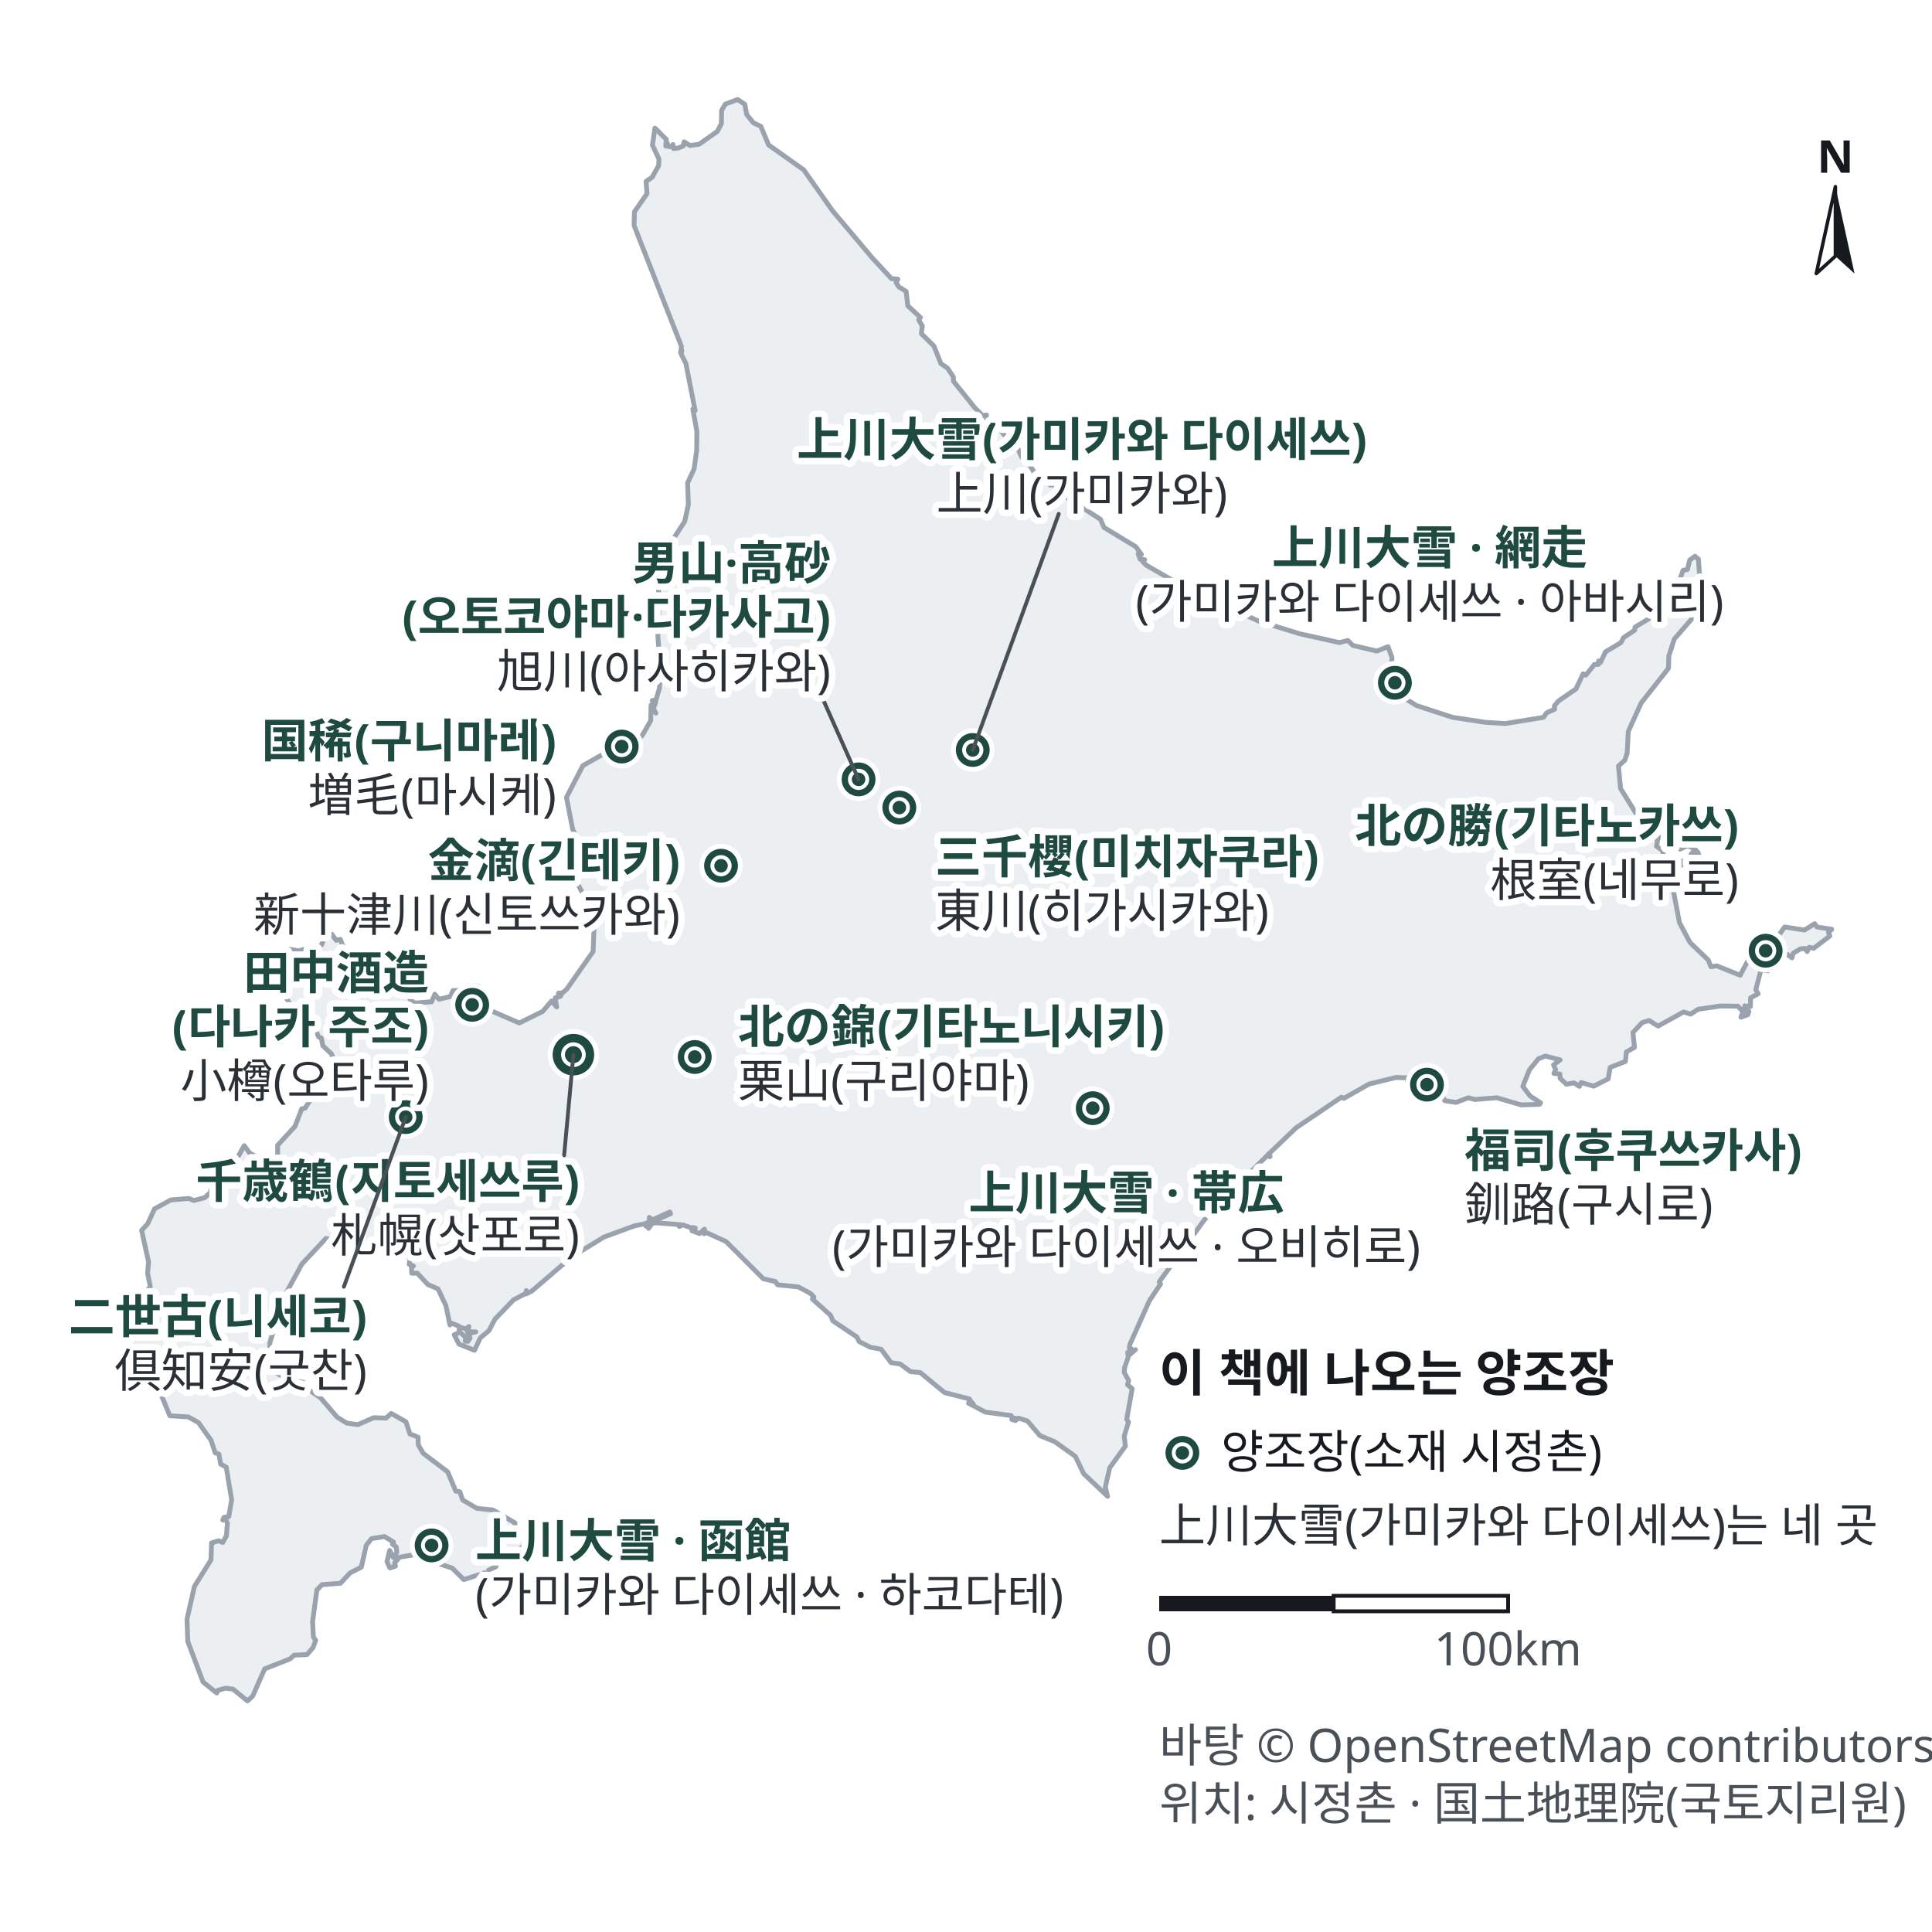
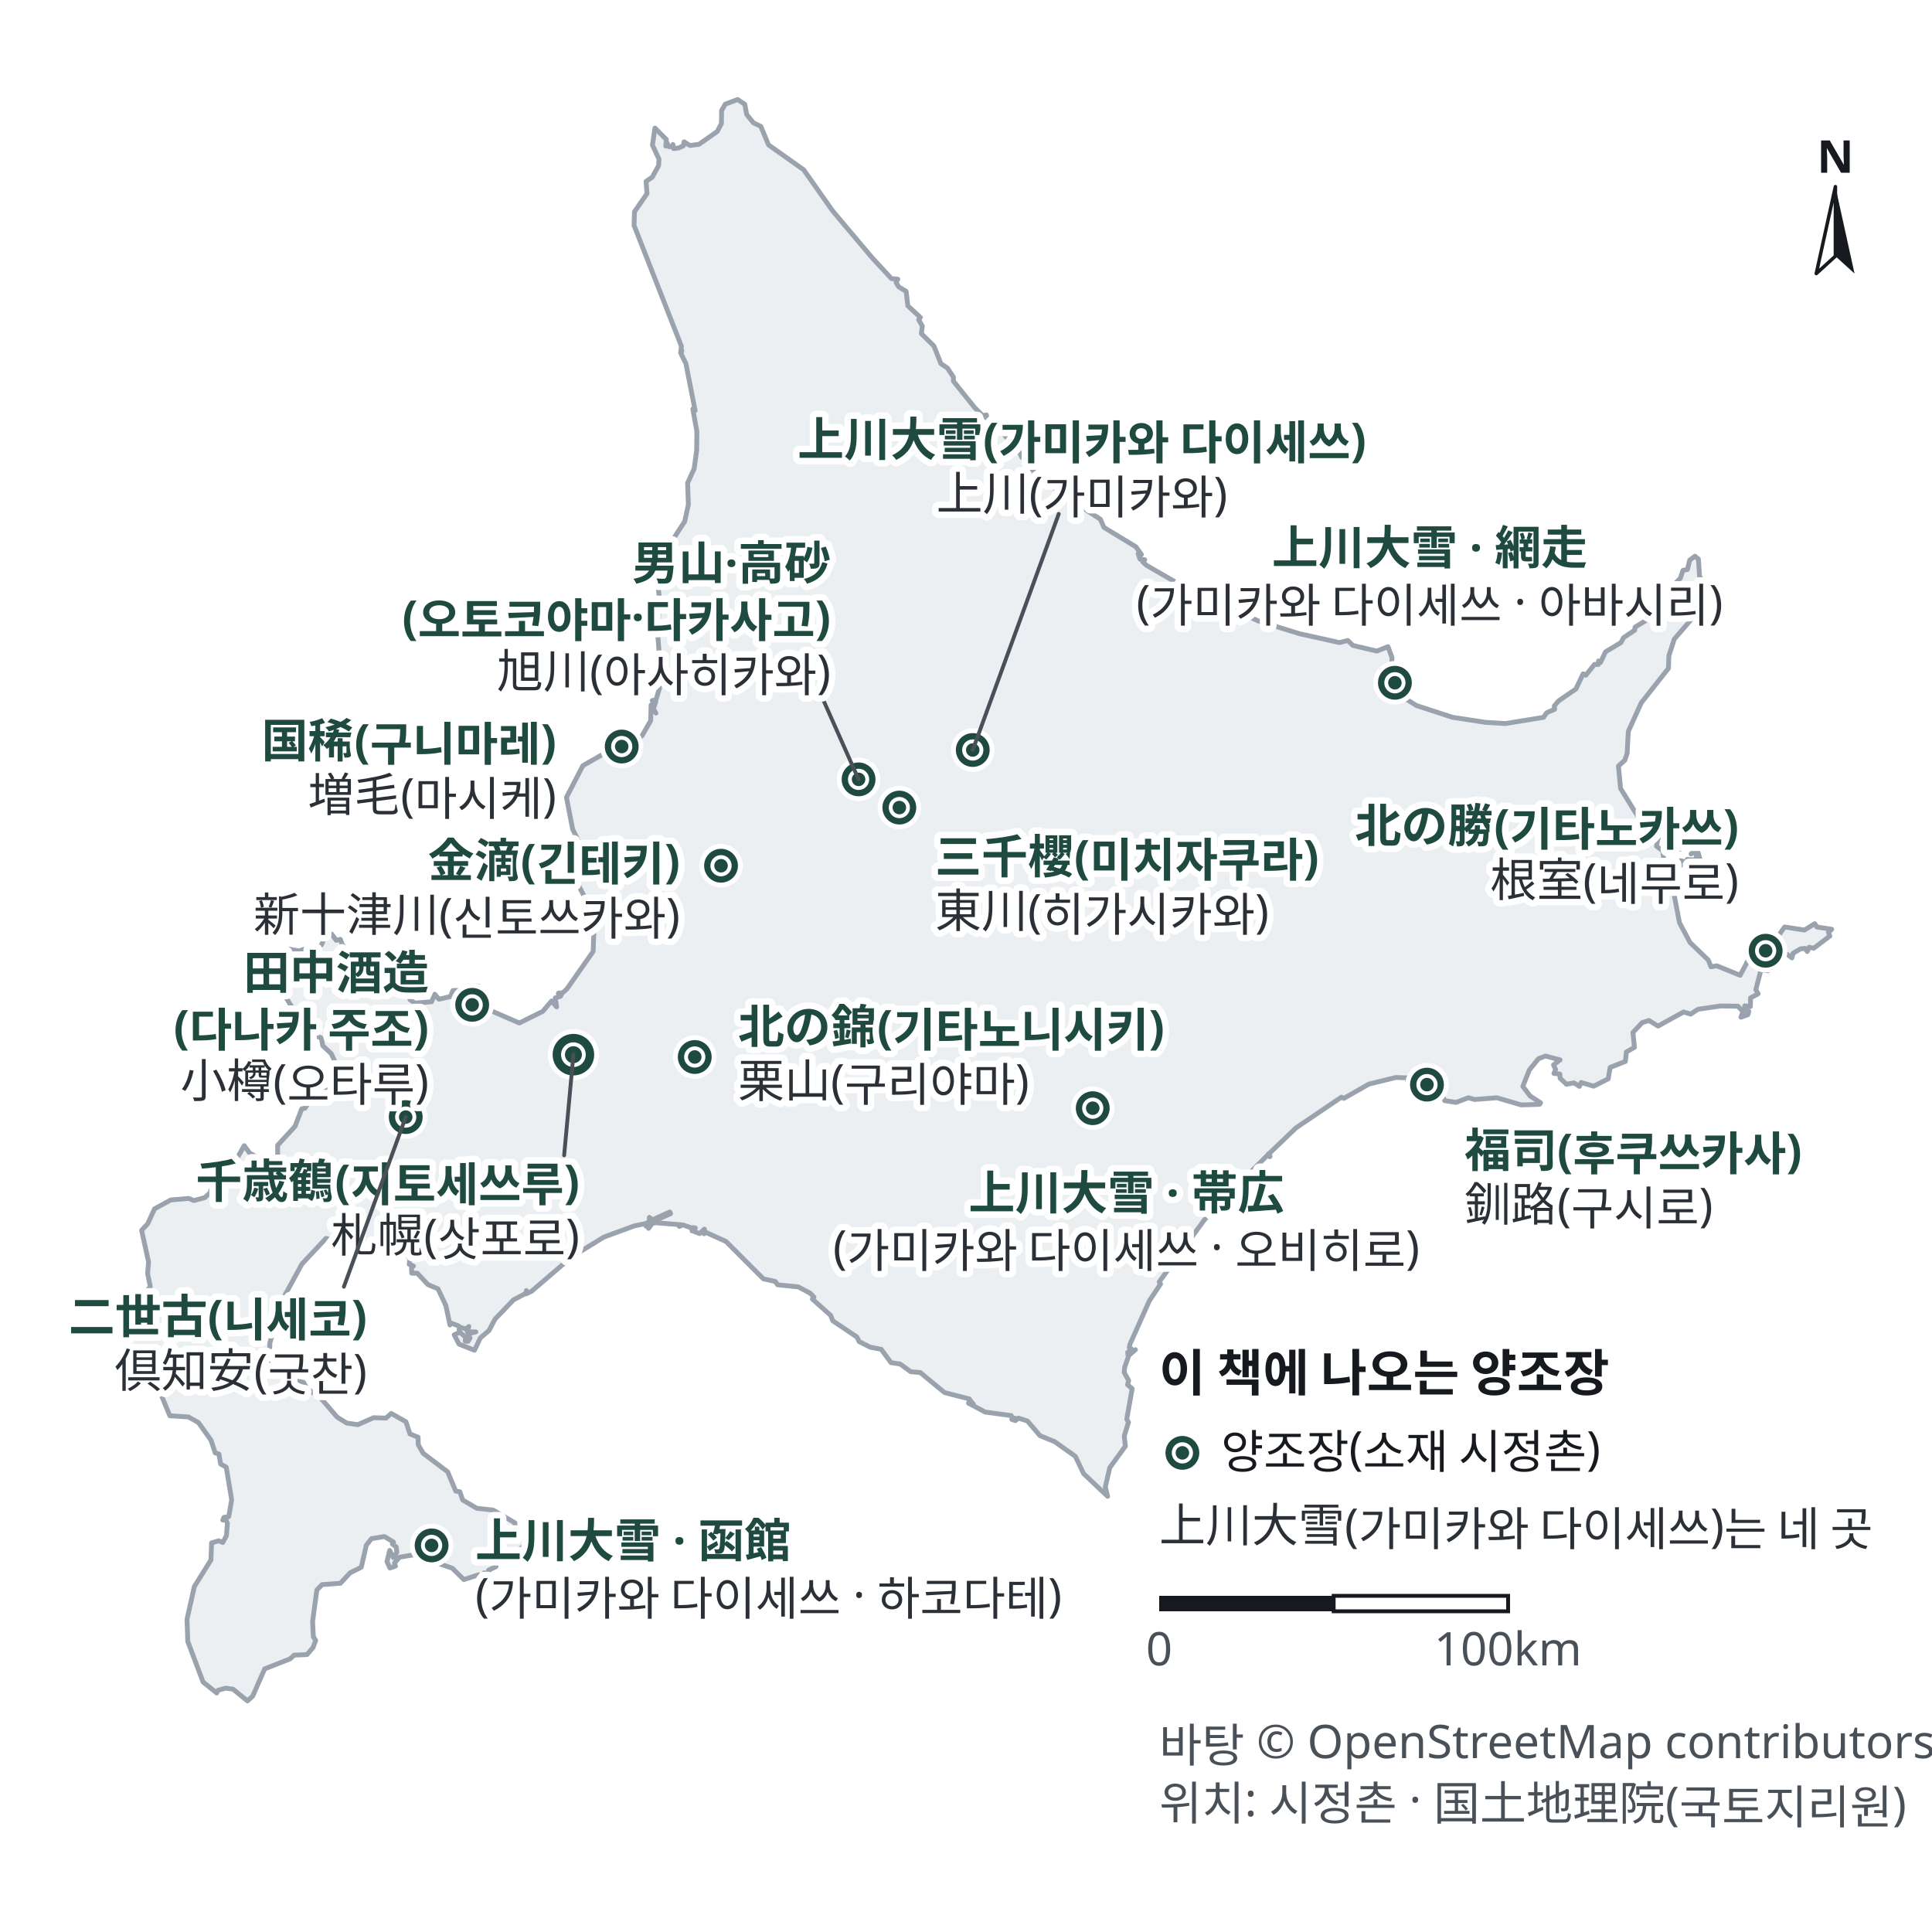
<svg xmlns="http://www.w3.org/2000/svg" viewBox="0 0 1000 1000" width="1000" height="1000" role="img" aria-labelledby="msb-t msb-d" font-family="'Noto Sans KR','Noto Sans JP',sans-serif" lang="ko">
  <rect width="1000" height="1000" fill="#ffffff" />
  <path d="M65.2 696.8 L68 704.1 L66.4 707.3 L69.5 713 L71.9 713.3 L72.2 715 L79.4 715.3 L81.4 717 L87.9 732.8 L97.5 733.4 L102.7 736.3 L109.2 745.4 L111.4 752 L113.3 752.6 L114.2 757.8 L117.1 759.4 L119.9 776.3 L118.4 785 L115.9 785.4 L115.3 786.8 L116.8 786.4 L117.7 788.4 L117.2 794.9 L115.3 798.4 L113.2 797.5 L109.5 798.6 L109.2 807.4 L100.6 821.2 L96.8 838.1 L97.2 849.6 L105.1 870.6 L112.2 876.3 L112.8 874.9 L116.8 873.8 L120.6 874.3 L128.1 880.4 L130.8 877.9 L137 863.8 L150.2 858.6 L152.2 856.7 L158.9 856.4 L162 852.8 L163.4 849.1 L162.2 847.2 L161.8 839.3 L164 823 L166.7 820.2 L176.2 819.5 L181.2 814.1 L187 811.2 L189.6 799.8 L192.3 796.4 L199 795.3 L203.7 798.2 L203.1 799.2 L205.1 800.7 L205.4 803.5 L203.6 806.2 L201.7 802.5 L200.3 808.3 L201.8 811.6 L204.7 810.6 L204.2 809 L206.8 806 L214 804.8 L234.1 811.7 L240.1 817.6 L247.7 815.1 L249.5 816 L250.6 814.1 L252.9 814.4 L252.9 812.7 L256.7 810.9 L256.9 808 L258.8 807.1 L261.3 802.5 L268 802.7 L272.4 799.1 L271.9 795.9 L266.7 793.4 L266.5 788.2 L255.2 781.6 L246.8 780.7 L239.5 776.4 L238 772.1 L235.9 771.8 L231.7 761.8 L219 752.2 L216.5 747.8 L216.4 743.9 L212.2 742.2 L210.1 735.9 L202.5 731.6 L199.8 734 L193.4 733.8 L185.2 737.4 L179.5 736.6 L174.5 733.5 L165.9 723.5 L159 718.8 L157.1 715.5 L148.5 713.6 L142.6 710.5 L141.6 707.8 L141.3 708.7 L139.5 702 L139.7 695 L146.7 671.8 L156.3 654.2 L168.7 641 L173.6 642.1 L177.2 641 L184.3 645.6 L193.5 641.5 L202.7 642.3 L203.1 644 L204.8 643.9 L212.2 651.6 L211.8 654.4 L214 655.3 L213 655.7 L213.1 659 L216 659 L221.5 664.9 L226.7 667.1 L230.8 675.8 L232.9 685.8 L233.2 684.7 L237.1 686.2 L238.3 687 L237.6 688.2 L238.3 687 L241.1 687.9 L242.7 686.6 L241.8 689.3 L246.3 689.4 L242.4 690.3 L243.3 692.6 L242.2 694.3 L240.8 694.2 L241 692.2 L238.1 689.5 L235.1 690.9 L237.6 695.7 L245.6 698.9 L248.6 692.5 L253.1 688.7 L256.2 682.8 L265.8 672.8 L272.4 669.3 L272.4 668 L272.4 669.7 L275.2 668.3 L296 650.5 L312.6 640.3 L328.4 634.5 L334.3 633.3 L334.4 634.7 L335.7 634.5 L334.9 632.9 L336.1 633.4 L336.1 630.1 L337.7 631.4 L346.7 627.3 L347.1 628.2 L338.5 632 L335.7 635.8 L337.2 633.3 L339.4 632.9 L352.2 633.9 L351.6 634.8 L353.4 634 L358 635.6 L358.2 637.1 L358.7 635.4 L359.9 635.6 L359.2 637.4 L362.1 638.5 L364.6 636.2 L364.5 638.6 L365 637.7 L375.8 642.6 L395.1 661.9 L401.3 663.3 L402.5 665 L413.2 666.1 L419.4 669.4 L421.3 671.4 L420.5 672.4 L429.9 680.8 L431.1 683.7 L443.5 692 L444.7 694.4 L450.4 697.3 L456.1 698.4 L461.2 705.3 L465.9 706 L471.4 710 L476.3 710.4 L488.9 720.8 L501.8 724.1 L501.6 725.8 L502.4 725.1 L503.9 726.9 L501.3 726.3 L510 730.9 L523.4 732.7 L524 734.5 L525.3 734 L523.7 734.7 L525.6 735.3 L527.1 734 L531.8 735.5 L538.3 743.1 L545.9 746.2 L556.6 753.8 L560.9 762.8 L573.3 774.5 L572.1 769.7 L574.4 759.7 L582.5 748.5 L581.9 743.3 L584.1 736.1 L583.2 734.6 L586 718.8 L583.6 716.7 L584.2 714.6 L581.9 710.4 L582.1 707.8 L584.5 700.9 L587.7 698.6 L583.9 701.9 L583.7 699.9 L584.9 700.1 L584.8 697.7 L586.6 698.9 L584.5 697.5 L584.9 695.7 L594.9 673.3 L600.7 664.6 L600 663.5 L623.3 631.5 L629.6 624.5 L631.2 625.2 L630.1 623.9 L631.4 625.7 L630.7 623.6 L631.9 622 L655.9 598.1 L657.2 598.7 L656.5 597.3 L657.4 598.6 L657 597 L670.8 583.8 L694.3 567.9 L695.6 568.5 L708.6 561.1 L722.5 557.7 L728.8 557.9 L728.6 559.5 L729.6 558.1 L732.5 558.6 L732.6 559.6 L734.2 558.8 L732.7 560.3 L734.3 559.2 L735.3 560.8 L735.8 559.5 L737.3 563.3 L735.7 564.2 L734.7 563.2 L735.7 564.3 L739.7 564.6 L741.9 566.9 L747 568.1 L747.8 569.7 L753.7 570.6 L760 568.2 L763.3 569.1 L774.8 568.2 L787.4 571.9 L796.9 571.6 L797.4 570.8 L792 567.3 L788.2 562.3 L791.6 553.8 L796.3 548 L799.9 546.6 L807.5 548.6 L804.1 551.2 L805.2 553.6 L804.3 555.6 L807.4 555.9 L807.5 558.1 L810.8 561.2 L814.7 560.5 L817.5 562.3 L818.4 560.3 L824.9 562.2 L832.4 558.4 L833.4 552.5 L841.3 549.4 L841.8 544.5 L846 542.1 L845.2 534.4 L850 529.3 L853.5 528.2 L858.2 531.1 L871.4 523.8 L875.1 524.9 L878.9 522.4 L890.5 520.7 L899.5 520.8 L902.2 523.6 L901.1 526.5 L904.7 525.2 L905.2 523.5 L902.9 522.7 L903.1 520.6 L906 521 L906.1 516.5 L910 514.4 L908.8 512.3 L911.6 501.5 L913.8 500.9 L912.7 502 L915 502.5 L915.9 499.2 L917.9 498.1 L917.5 496.3 L920.4 494.4 L925 493.9 L927.5 495.8 L928.1 493.4 L932 491.1 L934.3 490.9 L935.4 492.5 L936.4 490.3 L938.8 490.8 L947.1 484.5 L946.4 482.6 L948.1 481 L940.4 479.8 L939.3 478.1 L934 481.4 L923.7 479.8 L919.8 485.4 L913.6 488.7 L914.4 489.8 L913 491.3 L905 496.7 L900.7 504.8 L888.6 499.9 L885.6 500.4 L884.2 496.9 L874.8 487.9 L869.3 477.6 L864.6 453 L861.2 446.2 L860.7 440.4 L857.4 438 L858 434.7 L856.8 433.7 L859.9 433.3 L868.1 436.2 L863.9 439.7 L868.6 437.1 L867.1 438.5 L868.2 439.2 L870.8 437.2 L869.5 439.5 L873.6 437.7 L876.6 439.1 L876.8 440.6 L877.6 439.8 L875.3 442 L878 440.5 L878.1 441.9 L878.4 440.8 L877.6 445.2 L873.3 444.8 L873 446.3 L869.9 445.5 L873.2 447.3 L869.9 447.8 L878.6 446.8 L879.9 444.6 L878.9 441.2 L875 437.9 L849.5 428.3 L847.4 423.8 L849 424.6 L838.8 408.1 L837.7 396.5 L841 393.5 L842.2 389.9 L842.8 378.6 L849.5 363.8 L863.6 345.9 L863.8 339.5 L866.6 330.8 L876.8 319 L879.6 312.7 L879.6 308.7 L882.3 305.5 L882.5 303 L879.7 298.3 L879.1 289.4 L877.3 287.9 L874.6 289.9 L873.4 294.8 L871.1 295.2 L869.8 299.2 L861.7 307.6 L856.8 318.2 L846.3 324.6 L846.1 326.2 L840.4 330 L839 332.6 L831 337.4 L828.4 342.9 L827.4 342.1 L827.3 343.9 L825.3 343.9 L820.8 349.5 L819.4 348.8 L815.7 356.6 L806.7 362.8 L804.5 365.4 L804.7 367.1 L800.6 368.9 L798.9 371.3 L779.2 374.5 L769 373.9 L751.9 371.3 L733.2 365.2 L726.4 361 L726.9 359.1 L723.7 355.2 L725.1 353.4 L720.1 349.7 L720.5 340.3 L718.4 334.7 L712.7 337 L700.3 334.1 L697.6 331.5 L693.3 332.6 L672.6 328 L651.3 321.4 L615.1 305.1 L593.4 292.6 L591.4 290.7 L592.5 289.7 L590.1 289.4 L589.1 286.6 L590.8 287 L587.9 283 L571.4 273 L569.6 268.8 L549.1 255.5 L546.1 252.9 L546.2 250.6 L543.7 251.1 L535.6 244.9 L531.8 238.8 L528.8 236.6 L526.4 231.1 L524.9 231.1 L517 221.8 L510.6 216.8 L510.6 214.8 L508.6 215.1 L504.5 211 L493.5 197.3 L493.5 195.2 L490.4 190.5 L487 188.2 L483.4 179.1 L476.9 172.7 L477.4 168.8 L475.5 165.5 L476.4 164.3 L469.9 158.3 L469 150.8 L465.2 148.5 L463.8 146.2 L464.7 144.5 L461.4 144.2 L451.5 133.5 L431 109.2 L416 87.9 L397.8 75 L393.8 65.4 L390 63.6 L386.5 59.3 L385.5 54 L381.8 51.5 L375.4 53.9 L373.5 57.2 L373.4 63.9 L371.3 68 L361.8 74.7 L357.1 75.3 L354.1 73.4 L353.7 75.5 L351.2 76.6 L348.6 76.9 L348.3 74.8 L348.3 75.9 L346.1 75.9 L345.3 74 L344.6 75.6 L344.9 72.2 L339 66.3 L337.7 75.1 L341.1 82.4 L340.9 85.7 L337.6 91.7 L334.4 93.9 L334.9 100.2 L328.4 109.6 L328.2 116.7 L352.7 179.2 L352.3 182.7 L352.9 181.3 L352.6 183.3 L355 188.1 L359.8 212.5 L358.6 211.7 L360.7 223.3 L360.6 233 L359.3 242.6 L355.9 250 L356.3 261.2 L354.4 269.9 L348.8 278.5 L347.7 283.3 L346 284.3 L343.2 292.4 L339.6 294 L341.2 308.8 L340.5 329.2 L341.9 347.4 L341.3 356.4 L339.5 362.3 L337.6 362.6 L339.4 363.3 L338.2 366.9 L339.5 369.1 L337 364.9 L336.8 373 L332.4 380.7 L327 385.8 L325.3 385.3 L323.1 387.3 L322.4 386.2 L323.5 385.8 L319.7 386.3 L317.2 390.4 L311.9 390.5 L301.7 396.3 L293.2 412.7 L296.4 429.2 L301.5 439.6 L297.4 454.3 L307.7 474.2 L307 492.5 L293.4 511.9 L291.1 514 L289.1 514 L290.4 515.2 L289 514.2 L290.1 515.7 L287.4 516.5 L288.1 521.2 L285.5 518.1 L280.9 523.5 L268.8 529.5 L246.9 520 L246.9 518.3 L245.4 517.6 L248.2 513.6 L247.5 510.4 L242.1 510.4 L238.3 512.6 L234.4 512.7 L233.2 515.8 L227.2 517.2 L225 514.6 L223.4 518.5 L214.7 519.2 L212.2 517.4 L212.4 512.8 L207 511.4 L204 508.2 L193.1 505.3 L192.2 503.2 L193.6 501.2 L191.9 500.9 L191.3 498.5 L188 499 L183.9 496.2 L177.1 488.9 L176.2 486.2 L174 486.7 L171.7 483.5 L166.7 483.6 L168 485.1 L166.4 489.1 L162 492.2 L158.5 491 L154.8 492.2 L149.8 491.3 L151.9 494.9 L149.9 501.3 L148.4 501.7 L149 505 L147 506.4 L148.4 507.3 L146.6 514 L151.8 522.4 L162 529.8 L164.9 536.7 L166.3 537.3 L167.1 541.3 L171.5 545.4 L173.5 549.8 L172.8 551.9 L173.5 550.9 L176.5 552.7 L175.3 560.3 L173.2 561.3 L173.6 559 L172.6 562.3 L160.2 570 L157.9 573.6 L156.2 573.9 L152.7 583 L143.7 592.8 L143.7 603.1 L135.3 605.1 L134 599.5 L129.2 596.8 L126.4 593 L122.2 600.5 L120.4 607.7 L110 613.1 L108.8 617.3 L106 619.9 L100.3 621.4 L97.7 620.3 L88.4 621.1 L80 625.7 L76.4 633.5 L73.3 636.8 L76.9 653.2 L76.4 659.1 L77.8 666 L76.3 667.8 L76.8 672.5 L72.3 684.1 L69.6 687.8 L67.3 688.5 L65.2 696.8 Z" fill="#eceff2" stroke="#9aa3ad" stroke-width="2.5" stroke-linejoin="round" />
  <circle cx="296.8" cy="545.9" r="12" fill="#1f4a3f" stroke="#ffffff" stroke-width="2.5" />
  <circle cx="296.8" cy="545.9" r="5.4" fill="none" stroke="#ffffff" stroke-width="2" />
  <circle cx="321.8" cy="386.4" r="10" fill="#1f4a3f" stroke="#ffffff" stroke-width="2.5" />
  <circle cx="321.8" cy="386.4" r="4.5" fill="none" stroke="#ffffff" stroke-width="2" />
  <circle cx="503.5" cy="388.2" r="10" fill="#1f4a3f" stroke="#ffffff" stroke-width="2.5" />
  <circle cx="503.5" cy="388.2" r="4.5" fill="none" stroke="#ffffff" stroke-width="2" />
  <circle cx="565.6" cy="573.6" r="10" fill="#1f4a3f" stroke="#ffffff" stroke-width="2.5" />
  <circle cx="565.6" cy="573.6" r="4.5" fill="none" stroke="#ffffff" stroke-width="2" />
  <circle cx="223.4" cy="799.9" r="10" fill="#1f4a3f" stroke="#ffffff" stroke-width="2.5" />
  <circle cx="223.4" cy="799.9" r="4.5" fill="none" stroke="#ffffff" stroke-width="2" />
  <circle cx="722" cy="353.4" r="10" fill="#1f4a3f" stroke="#ffffff" stroke-width="2.5" />
  <circle cx="722" cy="353.4" r="4.5" fill="none" stroke="#ffffff" stroke-width="2" />
  <circle cx="465.5" cy="418" r="10" fill="#1f4a3f" stroke="#ffffff" stroke-width="2.5" />
  <circle cx="465.5" cy="418" r="4.5" fill="none" stroke="#ffffff" stroke-width="2" />
  <circle cx="444.4" cy="403.4" r="10" fill="#1f4a3f" stroke="#ffffff" stroke-width="2.5" />
  <circle cx="444.4" cy="403.4" r="4.5" fill="none" stroke="#ffffff" stroke-width="2" />
  <circle cx="913.9" cy="492.1" r="10" fill="#1f4a3f" stroke="#ffffff" stroke-width="2.5" />
  <circle cx="913.9" cy="492.1" r="4.5" fill="none" stroke="#ffffff" stroke-width="2" />
  <circle cx="373.2" cy="448.1" r="10" fill="#1f4a3f" stroke="#ffffff" stroke-width="2.5" />
  <circle cx="373.2" cy="448.1" r="4.5" fill="none" stroke="#ffffff" stroke-width="2" />
  <circle cx="210" cy="578.2" r="10" fill="#1f4a3f" stroke="#ffffff" stroke-width="2.5" />
  <circle cx="210" cy="578.2" r="4.5" fill="none" stroke="#ffffff" stroke-width="2" />
  <circle cx="359.6" cy="547.1" r="10" fill="#1f4a3f" stroke="#ffffff" stroke-width="2.5" />
  <circle cx="359.6" cy="547.1" r="4.5" fill="none" stroke="#ffffff" stroke-width="2" />
  <circle cx="738.6" cy="561.4" r="10" fill="#1f4a3f" stroke="#ffffff" stroke-width="2.5" />
  <circle cx="738.6" cy="561.4" r="4.5" fill="none" stroke="#ffffff" stroke-width="2" />
  <circle cx="244.4" cy="520.1" r="10" fill="#1f4a3f" stroke="#ffffff" stroke-width="2.5" />
  <circle cx="244.4" cy="520.1" r="4.5" fill="none" stroke="#ffffff" stroke-width="2" />
  <line x1="292" y1="598" x2="296.8" y2="545.9" stroke="#4a5058" stroke-width="2" stroke-linecap="round" />
  <text x="300" y="620" font-size="24" font-weight="700" fill="#1f4a3f" text-anchor="end" stroke="#ffffff" stroke-width="6.7" stroke-linejoin="round" paint-order="stroke">
-     <tspan lang="ja" font-family="'Noto Sans JP','Noto Sans KR',sans-serif">千歳鶴</tspan>(<tspan lang="ja" font-family="'Noto Sans JP','Noto Sans KR',sans-serif">지토세쓰루</tspan>)</text>
+     <tspan lang="ja" font-family="'Noto Sans JP','Noto Sans KR',sans-serif">千歳鶴</tspan>(지토세쓰루)</text>
  <text x="300" y="648" font-size="24" fill="#2b3036" text-anchor="end" stroke="#ffffff" stroke-width="6.7" stroke-linejoin="round" paint-order="stroke">
-     <tspan lang="ja" font-family="'Noto Sans JP','Noto Sans KR',sans-serif">札幌</tspan>(<tspan lang="ja" font-family="'Noto Sans JP','Noto Sans KR',sans-serif">삿포로</tspan>)</text>
+     <tspan lang="ja" font-family="'Noto Sans JP','Noto Sans KR',sans-serif">札幌</tspan>(삿포로)</text>
  <text x="288" y="392" font-size="24" font-weight="700" fill="#1f4a3f" text-anchor="end" stroke="#ffffff" stroke-width="6.7" stroke-linejoin="round" paint-order="stroke">
-     <tspan lang="ja" font-family="'Noto Sans JP','Noto Sans KR',sans-serif">国稀</tspan>(<tspan lang="ja" font-family="'Noto Sans JP','Noto Sans KR',sans-serif">구니마레</tspan>)</text>
+     <tspan lang="ja" font-family="'Noto Sans JP','Noto Sans KR',sans-serif">国稀</tspan>(구니마레)</text>
  <text x="288" y="420" font-size="24" fill="#2b3036" text-anchor="end" stroke="#ffffff" stroke-width="6.7" stroke-linejoin="round" paint-order="stroke">
-     <tspan lang="ja" font-family="'Noto Sans JP','Noto Sans KR',sans-serif">増毛</tspan>(<tspan lang="ja" font-family="'Noto Sans JP','Noto Sans KR',sans-serif">마시케</tspan>)</text>
+     <tspan lang="ja" font-family="'Noto Sans JP','Noto Sans KR',sans-serif">増毛</tspan>(마시케)</text>
  <line x1="548" y1="266" x2="503.5" y2="388.2" stroke="#4a5058" stroke-width="2" stroke-linecap="round" />
  <text x="560" y="236" font-size="24" font-weight="700" fill="#1f4a3f" text-anchor="middle" stroke="#ffffff" stroke-width="6.7" stroke-linejoin="round" paint-order="stroke">
-     <tspan lang="ja" font-family="'Noto Sans JP','Noto Sans KR',sans-serif">上川大雪</tspan>(<tspan lang="ja" font-family="'Noto Sans JP','Noto Sans KR',sans-serif">가미카와</tspan>
-     <tspan lang="ja" font-family="'Noto Sans JP','Noto Sans KR',sans-serif">다이세쓰</tspan>)</text>
+     <tspan lang="ja" font-family="'Noto Sans JP','Noto Sans KR',sans-serif">上川大雪</tspan>(가미카와 다이세쓰)</text>
  <text x="560" y="264" font-size="24" fill="#2b3036" text-anchor="middle" stroke="#ffffff" stroke-width="6.7" stroke-linejoin="round" paint-order="stroke">
-     <tspan lang="ja" font-family="'Noto Sans JP','Noto Sans KR',sans-serif">上川</tspan>(<tspan lang="ja" font-family="'Noto Sans JP','Noto Sans KR',sans-serif">가미카와</tspan>)</text>
+     <tspan lang="ja" font-family="'Noto Sans JP','Noto Sans KR',sans-serif">上川</tspan>(가미카와)</text>
  <text x="583" y="626" font-size="24" font-weight="700" fill="#1f4a3f" text-anchor="middle" stroke="#ffffff" stroke-width="6.7" stroke-linejoin="round" paint-order="stroke">
    <tspan lang="ja" font-family="'Noto Sans JP','Noto Sans KR',sans-serif">上川大雪</tspan> · <tspan lang="ja" font-family="'Noto Sans JP','Noto Sans KR',sans-serif">帯広</tspan>
  </text>
-   <text x="583" y="654" font-size="24" fill="#2b3036" text-anchor="middle" stroke="#ffffff" stroke-width="6.7" stroke-linejoin="round" paint-order="stroke">(<tspan lang="ja" font-family="'Noto Sans JP','Noto Sans KR',sans-serif">가미카와</tspan>
-     <tspan lang="ja" font-family="'Noto Sans JP','Noto Sans KR',sans-serif">다이세쓰</tspan> · <tspan lang="ja" font-family="'Noto Sans JP','Noto Sans KR',sans-serif">오비히로</tspan>)</text>
+   <text x="583" y="654" font-size="24" fill="#2b3036" text-anchor="middle" stroke="#ffffff" stroke-width="6.7" stroke-linejoin="round" paint-order="stroke">(가미카와 다이세쓰 · 오비히로)</text>
  <text x="246" y="806" font-size="24" font-weight="700" fill="#1f4a3f" stroke="#ffffff" stroke-width="6.7" stroke-linejoin="round" paint-order="stroke">
    <tspan lang="ja" font-family="'Noto Sans JP','Noto Sans KR',sans-serif">上川大雪</tspan> · <tspan lang="ja" font-family="'Noto Sans JP','Noto Sans KR',sans-serif">函館</tspan>
  </text>
-   <text x="246" y="834" font-size="24" fill="#2b3036" stroke="#ffffff" stroke-width="6.7" stroke-linejoin="round" paint-order="stroke">(<tspan lang="ja" font-family="'Noto Sans JP','Noto Sans KR',sans-serif">가미카와</tspan>
-     <tspan lang="ja" font-family="'Noto Sans JP','Noto Sans KR',sans-serif">다이세쓰</tspan> · <tspan lang="ja" font-family="'Noto Sans JP','Noto Sans KR',sans-serif">하코다테</tspan>)</text>
+   <text x="246" y="834" font-size="24" fill="#2b3036" stroke="#ffffff" stroke-width="6.7" stroke-linejoin="round" paint-order="stroke">(가미카와 다이세쓰 · 하코다테)</text>
  <text x="740" y="292" font-size="24" font-weight="700" fill="#1f4a3f" text-anchor="middle" stroke="#ffffff" stroke-width="6.7" stroke-linejoin="round" paint-order="stroke">
    <tspan lang="ja" font-family="'Noto Sans JP','Noto Sans KR',sans-serif">上川大雪</tspan> · <tspan lang="ja" font-family="'Noto Sans JP','Noto Sans KR',sans-serif">網走</tspan>
  </text>
-   <text x="740" y="320" font-size="24" fill="#2b3036" text-anchor="middle" stroke="#ffffff" stroke-width="6.7" stroke-linejoin="round" paint-order="stroke">(<tspan lang="ja" font-family="'Noto Sans JP','Noto Sans KR',sans-serif">가미카와</tspan>
-     <tspan lang="ja" font-family="'Noto Sans JP','Noto Sans KR',sans-serif">다이세쓰</tspan> · <tspan lang="ja" font-family="'Noto Sans JP','Noto Sans KR',sans-serif">아바시리</tspan>)</text>
+   <text x="740" y="320" font-size="24" fill="#2b3036" text-anchor="middle" stroke="#ffffff" stroke-width="6.7" stroke-linejoin="round" paint-order="stroke">(가미카와 다이세쓰 · 아바시리)</text>
  <text x="484" y="452" font-size="24" font-weight="700" fill="#1f4a3f" stroke="#ffffff" stroke-width="6.7" stroke-linejoin="round" paint-order="stroke">
-     <tspan lang="ja" font-family="'Noto Sans JP','Noto Sans KR',sans-serif">三千櫻</tspan>(<tspan lang="ja" font-family="'Noto Sans JP','Noto Sans KR',sans-serif">미치자쿠라</tspan>)</text>
+     <tspan lang="ja" font-family="'Noto Sans JP','Noto Sans KR',sans-serif">三千櫻</tspan>(미치자쿠라)</text>
  <text x="484" y="480" font-size="24" fill="#2b3036" stroke="#ffffff" stroke-width="6.7" stroke-linejoin="round" paint-order="stroke">
-     <tspan lang="ja" font-family="'Noto Sans JP','Noto Sans KR',sans-serif">東川</tspan>(<tspan lang="ja" font-family="'Noto Sans JP','Noto Sans KR',sans-serif">히가시카와</tspan>)</text>
+     <tspan lang="ja" font-family="'Noto Sans JP','Noto Sans KR',sans-serif">東川</tspan>(히가시카와)</text>
  <line x1="426" y1="362" x2="444.4" y2="403.4" stroke="#4a5058" stroke-width="2" stroke-linecap="round" />
  <text x="430" y="300" font-size="24" font-weight="700" fill="#1f4a3f" text-anchor="end" stroke="#ffffff" stroke-width="6.7" stroke-linejoin="round" paint-order="stroke">
    <tspan lang="ja" font-family="'Noto Sans JP','Noto Sans KR',sans-serif">男山</tspan>·<tspan lang="ja" font-family="'Noto Sans JP','Noto Sans KR',sans-serif">高砂</tspan>
  </text>
-   <text x="430" y="328" font-size="24" font-weight="700" fill="#1f4a3f" text-anchor="end" stroke="#ffffff" stroke-width="6.7" stroke-linejoin="round" paint-order="stroke">(<tspan lang="ja" font-family="'Noto Sans JP','Noto Sans KR',sans-serif">오토코야마</tspan>·<tspan lang="ja" font-family="'Noto Sans JP','Noto Sans KR',sans-serif">다카사고</tspan>)</text>
+   <text x="430" y="328" font-size="24" font-weight="700" fill="#1f4a3f" text-anchor="end" stroke="#ffffff" stroke-width="6.7" stroke-linejoin="round" paint-order="stroke">(오토코야마·다카사고)</text>
  <text x="430" y="356" font-size="24" fill="#2b3036" text-anchor="end" stroke="#ffffff" stroke-width="6.7" stroke-linejoin="round" paint-order="stroke">
-     <tspan lang="ja" font-family="'Noto Sans JP','Noto Sans KR',sans-serif">旭川</tspan>(<tspan lang="ja" font-family="'Noto Sans JP','Noto Sans KR',sans-serif">아사히카와</tspan>)</text>
+     <tspan lang="ja" font-family="'Noto Sans JP','Noto Sans KR',sans-serif">旭川</tspan>(아사히카와)</text>
  <text x="900" y="436" font-size="24" font-weight="700" fill="#1f4a3f" text-anchor="end" stroke="#ffffff" stroke-width="6.7" stroke-linejoin="round" paint-order="stroke">
-     <tspan lang="ja" font-family="'Noto Sans JP','Noto Sans KR',sans-serif">北の勝</tspan>(<tspan lang="ja" font-family="'Noto Sans JP','Noto Sans KR',sans-serif">기타노카쓰</tspan>)</text>
+     <tspan lang="ja" font-family="'Noto Sans JP','Noto Sans KR',sans-serif">北の勝</tspan>(기타노카쓰)</text>
  <text x="900" y="464" font-size="24" fill="#2b3036" text-anchor="end" stroke="#ffffff" stroke-width="6.7" stroke-linejoin="round" paint-order="stroke">
-     <tspan lang="ja" font-family="'Noto Sans JP','Noto Sans KR',sans-serif">根室</tspan>(<tspan lang="ja" font-family="'Noto Sans JP','Noto Sans KR',sans-serif">네무로</tspan>)</text>
+     <tspan lang="ja" font-family="'Noto Sans JP','Noto Sans KR',sans-serif">根室</tspan>(네무로)</text>
  <text x="352" y="454" font-size="24" font-weight="700" fill="#1f4a3f" text-anchor="end" stroke="#ffffff" stroke-width="6.7" stroke-linejoin="round" paint-order="stroke">
-     <tspan lang="ja" font-family="'Noto Sans JP','Noto Sans KR',sans-serif">金滴</tspan>(<tspan lang="ja" font-family="'Noto Sans JP','Noto Sans KR',sans-serif">긴테키</tspan>)</text>
+     <tspan lang="ja" font-family="'Noto Sans JP','Noto Sans KR',sans-serif">金滴</tspan>(긴테키)</text>
  <text x="352" y="482" font-size="24" fill="#2b3036" text-anchor="end" stroke="#ffffff" stroke-width="6.7" stroke-linejoin="round" paint-order="stroke">
-     <tspan lang="ja" font-family="'Noto Sans JP','Noto Sans KR',sans-serif">新十津川</tspan>(<tspan lang="ja" font-family="'Noto Sans JP','Noto Sans KR',sans-serif">신토쓰카와</tspan>)</text>
+     <tspan lang="ja" font-family="'Noto Sans JP','Noto Sans KR',sans-serif">新十津川</tspan>(신토쓰카와)</text>
  <line x1="178" y1="666" x2="210" y2="578.2" stroke="#4a5058" stroke-width="2" stroke-linecap="round" />
  <text x="190" y="690" font-size="24" font-weight="700" fill="#1f4a3f" text-anchor="end" stroke="#ffffff" stroke-width="6.7" stroke-linejoin="round" paint-order="stroke">
-     <tspan lang="ja" font-family="'Noto Sans JP','Noto Sans KR',sans-serif">二世古</tspan>(<tspan lang="ja" font-family="'Noto Sans JP','Noto Sans KR',sans-serif">니세코</tspan>)</text>
+     <tspan lang="ja" font-family="'Noto Sans JP','Noto Sans KR',sans-serif">二世古</tspan>(니세코)</text>
  <text x="190" y="718" font-size="24" fill="#2b3036" text-anchor="end" stroke="#ffffff" stroke-width="6.7" stroke-linejoin="round" paint-order="stroke">
-     <tspan lang="ja" font-family="'Noto Sans JP','Noto Sans KR',sans-serif">倶知安</tspan>(<tspan lang="ja" font-family="'Noto Sans JP','Noto Sans KR',sans-serif">굿찬</tspan>)</text>
+     <tspan lang="ja" font-family="'Noto Sans JP','Noto Sans KR',sans-serif">倶知安</tspan>(굿찬)</text>
  <text x="382" y="540" font-size="24" font-weight="700" fill="#1f4a3f" stroke="#ffffff" stroke-width="6.7" stroke-linejoin="round" paint-order="stroke">
-     <tspan lang="ja" font-family="'Noto Sans JP','Noto Sans KR',sans-serif">北の錦</tspan>(<tspan lang="ja" font-family="'Noto Sans JP','Noto Sans KR',sans-serif">기타노니시키</tspan>)</text>
+     <tspan lang="ja" font-family="'Noto Sans JP','Noto Sans KR',sans-serif">北の錦</tspan>(기타노니시키)</text>
  <text x="382" y="568" font-size="24" fill="#2b3036" stroke="#ffffff" stroke-width="6.7" stroke-linejoin="round" paint-order="stroke">
-     <tspan lang="ja" font-family="'Noto Sans JP','Noto Sans KR',sans-serif">栗山</tspan>(<tspan lang="ja" font-family="'Noto Sans JP','Noto Sans KR',sans-serif">구리야마</tspan>)</text>
+     <tspan lang="ja" font-family="'Noto Sans JP','Noto Sans KR',sans-serif">栗山</tspan>(구리야마)</text>
  <text x="758" y="604" font-size="24" font-weight="700" fill="#1f4a3f" stroke="#ffffff" stroke-width="6.7" stroke-linejoin="round" paint-order="stroke">
-     <tspan lang="ja" font-family="'Noto Sans JP','Noto Sans KR',sans-serif">福司</tspan>(<tspan lang="ja" font-family="'Noto Sans JP','Noto Sans KR',sans-serif">후쿠쓰카사</tspan>)</text>
+     <tspan lang="ja" font-family="'Noto Sans JP','Noto Sans KR',sans-serif">福司</tspan>(후쿠쓰카사)</text>
  <text x="758" y="632" font-size="24" fill="#2b3036" stroke="#ffffff" stroke-width="6.7" stroke-linejoin="round" paint-order="stroke">
-     <tspan lang="ja" font-family="'Noto Sans JP','Noto Sans KR',sans-serif">釧路</tspan>(<tspan lang="ja" font-family="'Noto Sans JP','Noto Sans KR',sans-serif">구시로</tspan>)</text>
+     <tspan lang="ja" font-family="'Noto Sans JP','Noto Sans KR',sans-serif">釧路</tspan>(구시로)</text>
  <text x="222" y="512" font-size="24" font-weight="700" fill="#1f4a3f" text-anchor="end" stroke="#ffffff" stroke-width="6.7" stroke-linejoin="round" paint-order="stroke" lang="ja" font-family="'Noto Sans JP','Noto Sans KR',sans-serif">田中酒造</text>
-   <text x="222" y="540" font-size="24" font-weight="700" fill="#1f4a3f" text-anchor="end" stroke="#ffffff" stroke-width="6.7" stroke-linejoin="round" paint-order="stroke">(<tspan lang="ja" font-family="'Noto Sans JP','Noto Sans KR',sans-serif">다나카</tspan>
-     <tspan lang="ja" font-family="'Noto Sans JP','Noto Sans KR',sans-serif">주조</tspan>)</text>
+   <text x="222" y="540" font-size="24" font-weight="700" fill="#1f4a3f" text-anchor="end" stroke="#ffffff" stroke-width="6.7" stroke-linejoin="round" paint-order="stroke">(다나카 주조)</text>
  <text x="222" y="568" font-size="24" fill="#2b3036" text-anchor="end" stroke="#ffffff" stroke-width="6.7" stroke-linejoin="round" paint-order="stroke">
-     <tspan lang="ja" font-family="'Noto Sans JP','Noto Sans KR',sans-serif">小樽</tspan>(<tspan lang="ja" font-family="'Noto Sans JP','Noto Sans KR',sans-serif">오타루</tspan>)</text>
-   <text x="600" y="720" font-size="26" font-weight="700" fill="#16191d">
-     <tspan lang="ja" font-family="'Noto Sans JP','Noto Sans KR',sans-serif">이</tspan>
-     <tspan lang="ja" font-family="'Noto Sans JP','Noto Sans KR',sans-serif">책에</tspan>
-     <tspan lang="ja" font-family="'Noto Sans JP','Noto Sans KR',sans-serif">나오는</tspan>
-     <tspan lang="ja" font-family="'Noto Sans JP','Noto Sans KR',sans-serif">양조장</tspan>
-   </text>
+     <tspan lang="ja" font-family="'Noto Sans JP','Noto Sans KR',sans-serif">小樽</tspan>(오타루)</text>
+   <text x="600" y="720" font-size="26" font-weight="700" fill="#16191d">이 책에 나오는 양조장</text>
  <circle cx="612" cy="752" r="10" fill="#1f4a3f" stroke="#ffffff" stroke-width="2.5" />
  <circle cx="612" cy="752" r="4.5" fill="none" stroke="#ffffff" stroke-width="2" />
-   <text x="632" y="760" font-size="24" fill="#16191d">
-     <tspan lang="ja" font-family="'Noto Sans JP','Noto Sans KR',sans-serif">양조장</tspan>(<tspan lang="ja" font-family="'Noto Sans JP','Noto Sans KR',sans-serif">소재</tspan>
-     <tspan lang="ja" font-family="'Noto Sans JP','Noto Sans KR',sans-serif">시정촌</tspan>)</text>
+   <text x="632" y="760" font-size="24" fill="#16191d">양조장(소재 시정촌)</text>
  <text x="600" y="798" font-size="24" fill="#2b3036">
-     <tspan lang="ja" font-family="'Noto Sans JP','Noto Sans KR',sans-serif">上川大雪</tspan>(<tspan lang="ja" font-family="'Noto Sans JP','Noto Sans KR',sans-serif">가미카와</tspan>
-     <tspan lang="ja" font-family="'Noto Sans JP','Noto Sans KR',sans-serif">다이세쓰</tspan>)<tspan lang="ja" font-family="'Noto Sans JP','Noto Sans KR',sans-serif">는</tspan>
-     <tspan lang="ja" font-family="'Noto Sans JP','Noto Sans KR',sans-serif">네</tspan>
-     <tspan lang="ja" font-family="'Noto Sans JP','Noto Sans KR',sans-serif">곳</tspan>
-   </text>
+     <tspan lang="ja" font-family="'Noto Sans JP','Noto Sans KR',sans-serif">上川大雪</tspan>(가미카와 다이세쓰)는 네 곳</text>
  <rect x="600" y="826" width="90.3" height="8" fill="#16191d" />
  <rect x="690.3" y="826" width="90.3" height="8" fill="#ffffff" stroke="#16191d" stroke-width="2" />
  <text x="600" y="862" font-size="24" fill="#4a5058" text-anchor="middle">0</text>
  <text x="780.5" y="862" font-size="24" fill="#4a5058" text-anchor="middle">100km</text>
-   <text x="600" y="912" font-size="24" fill="#4a5058">
-     <tspan lang="ja" font-family="'Noto Sans JP','Noto Sans KR',sans-serif">바탕</tspan> © OpenStreetMap contributors</text>
-   <text x="600" y="942" font-size="24" fill="#4a5058">
-     <tspan lang="ja" font-family="'Noto Sans JP','Noto Sans KR',sans-serif">위치</tspan>: <tspan lang="ja" font-family="'Noto Sans JP','Noto Sans KR',sans-serif">시정촌</tspan> · <tspan lang="ja" font-family="'Noto Sans JP','Noto Sans KR',sans-serif">国土地理院</tspan>(<tspan lang="ja" font-family="'Noto Sans JP','Noto Sans KR',sans-serif">국토지리원</tspan>)</text>
+   <text x="600" y="912" font-size="24" fill="#4a5058">바탕 © OpenStreetMap contributors</text>
+   <text x="600" y="942" font-size="24" fill="#4a5058">위치: 시정촌 · <tspan lang="ja" font-family="'Noto Sans JP','Noto Sans KR',sans-serif">国土地理院</tspan>(국토지리원)</text>
  <g transform="translate(950 120) rotate(0) scale(0.9)">
    <path d="M0 -26 L11 24 L0 14 Z" fill="#16191d" />
    <path d="M0 -26 L-11 24 L0 14 Z" fill="#ffffff" stroke="#16191d" stroke-width="2" stroke-linejoin="round" />
    <text x="0" y="-34" font-size="26" font-weight="700" fill="#16191d" text-anchor="middle">N</text>
  </g>
</svg>
